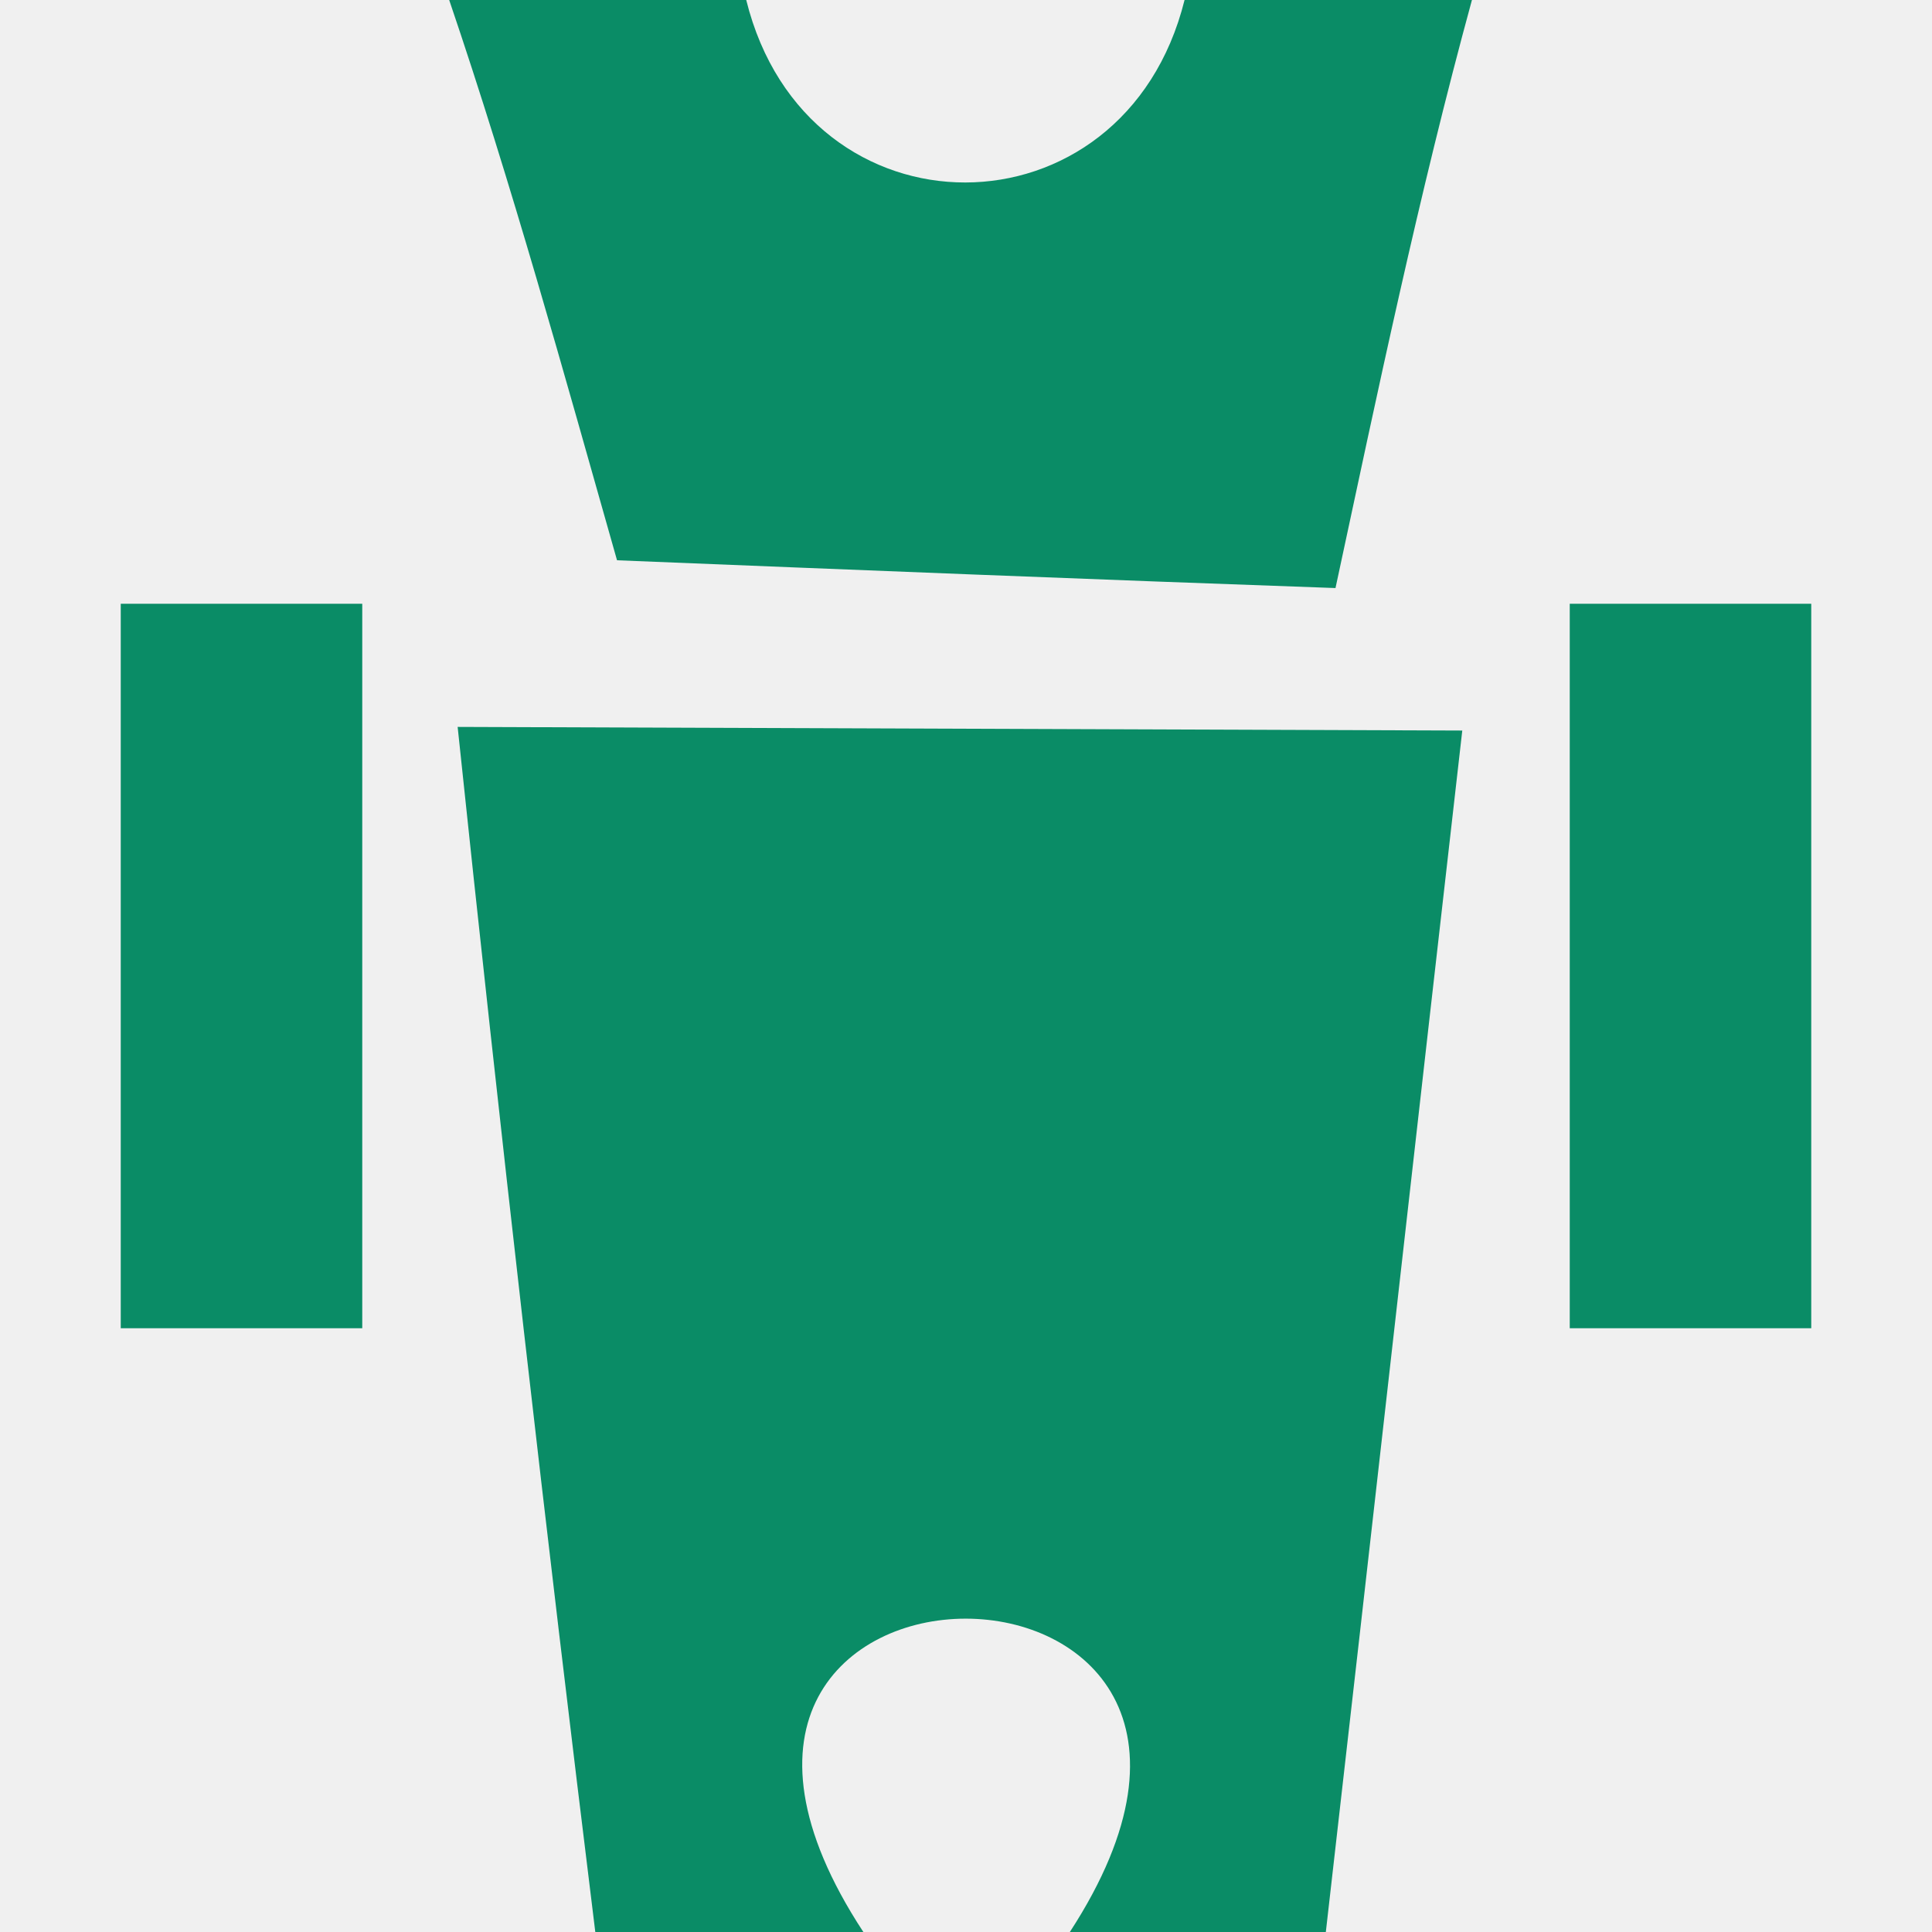
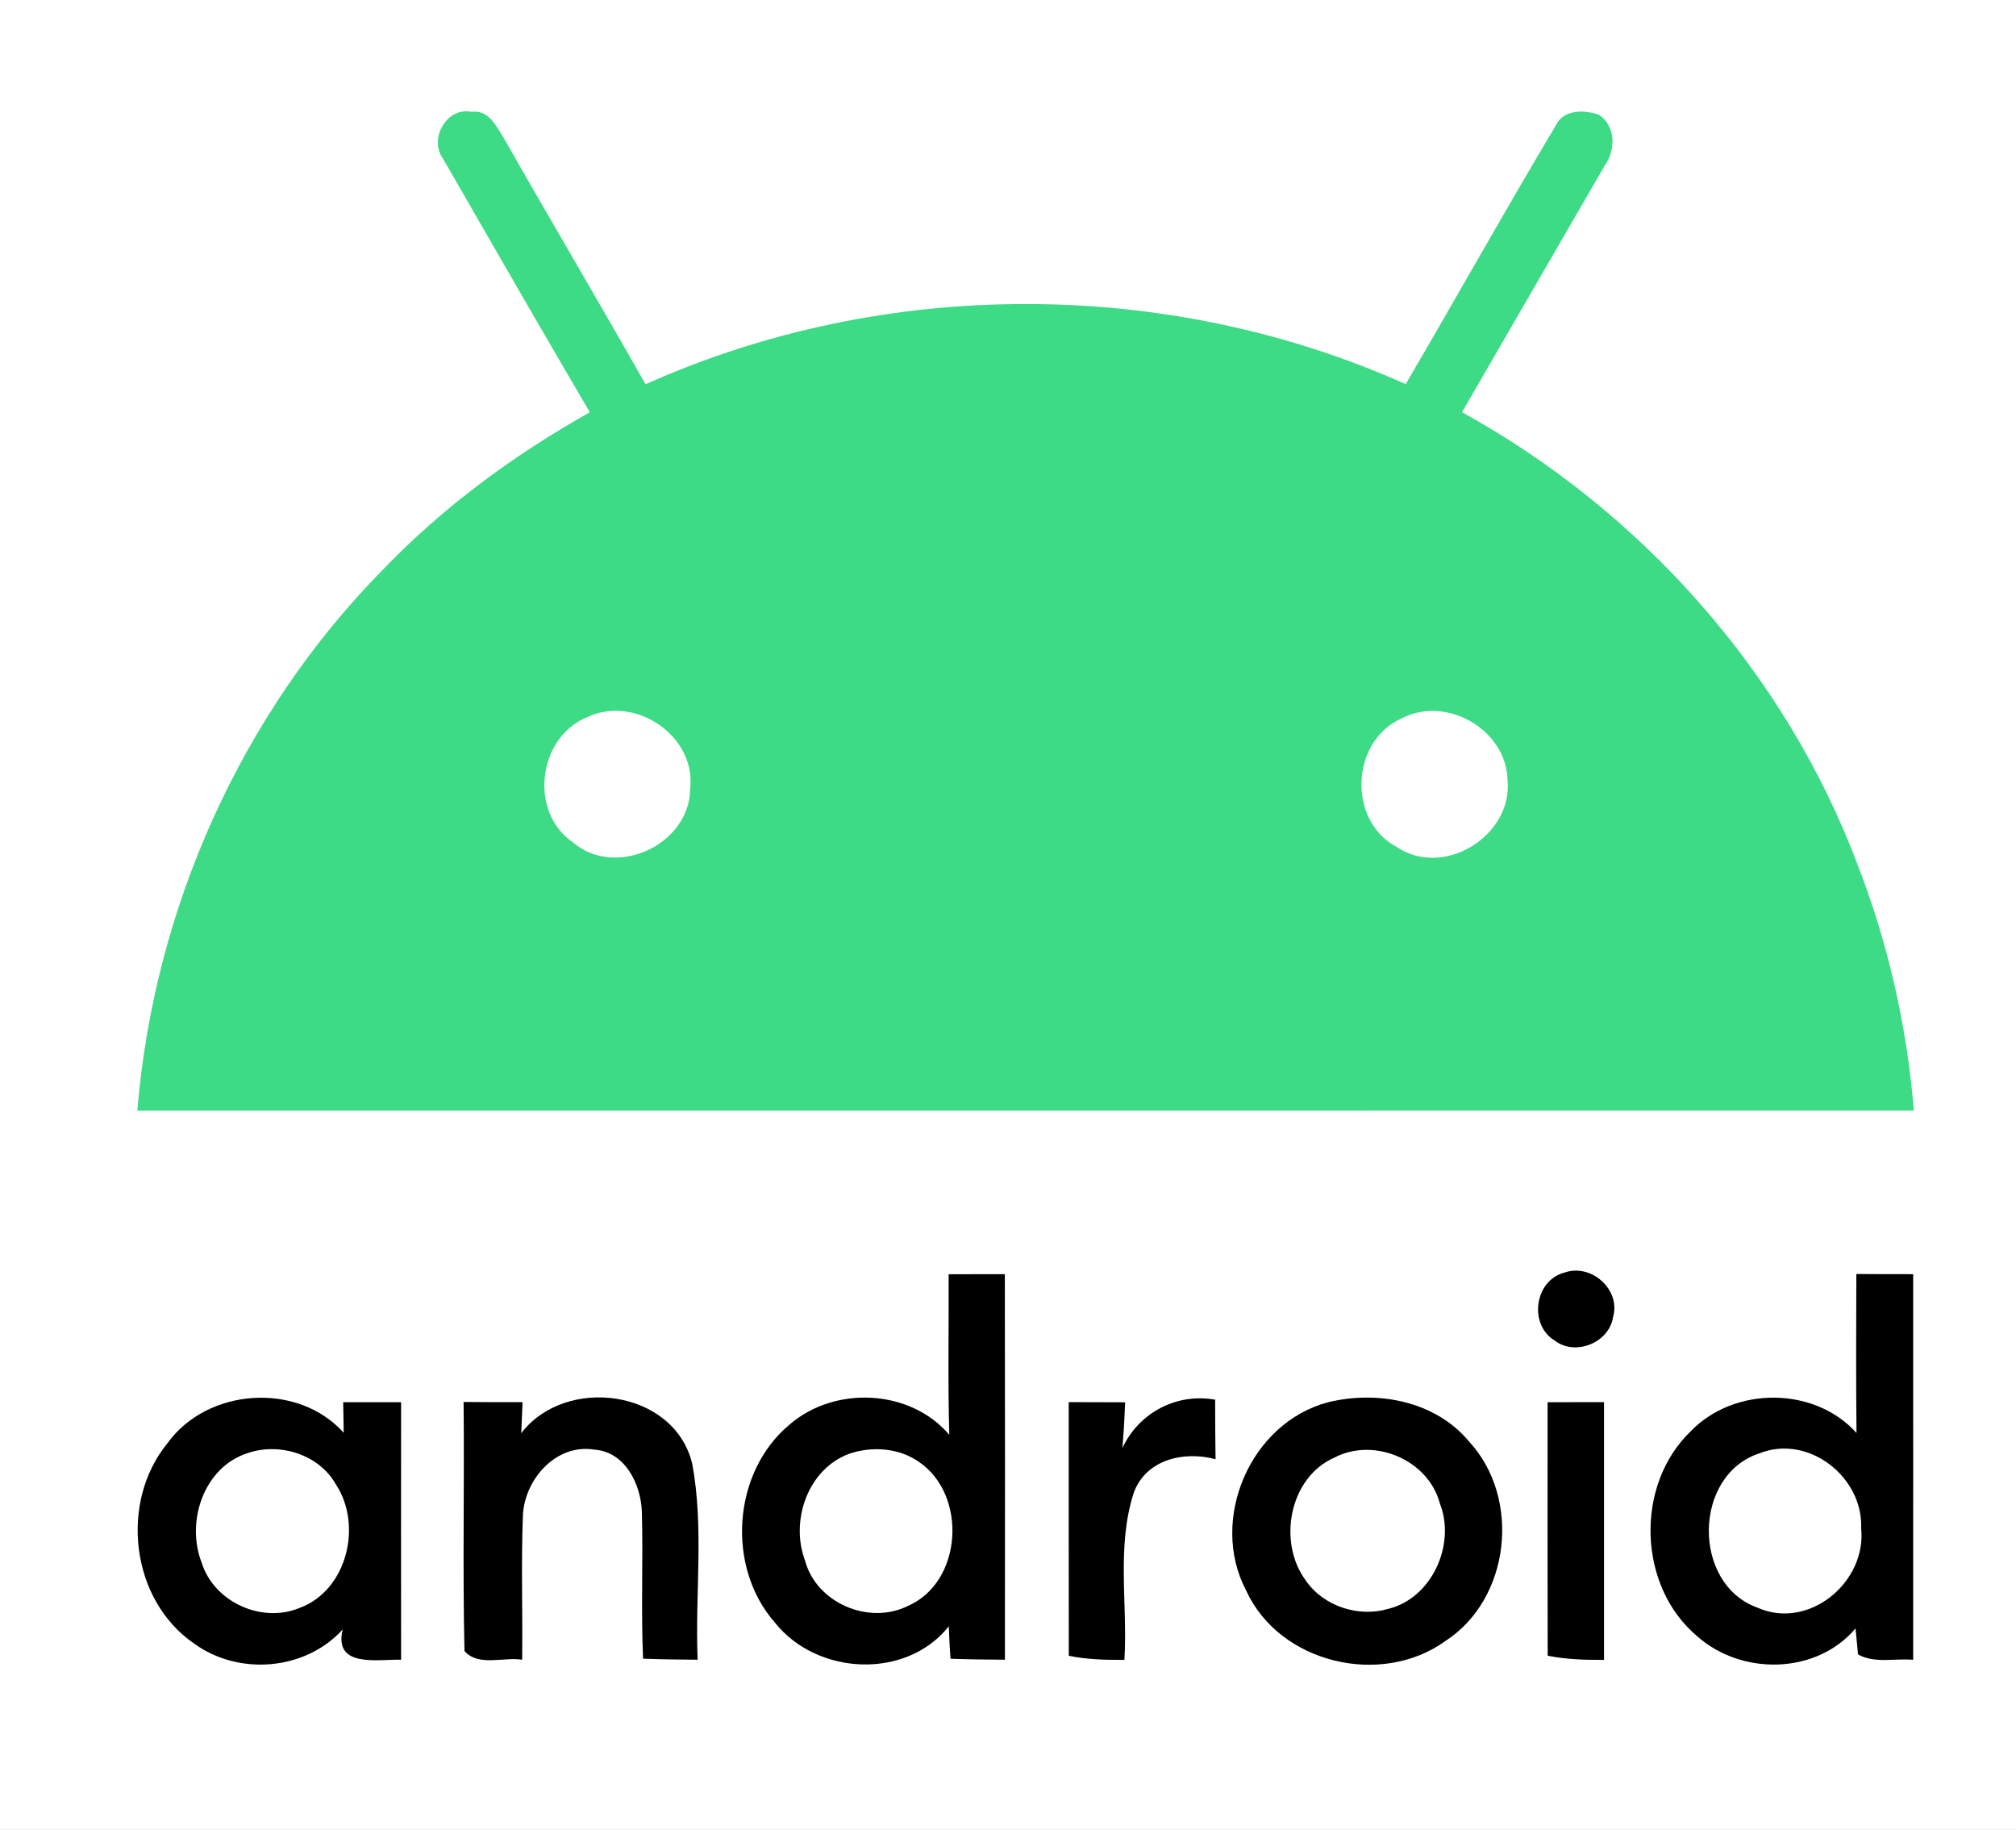
- <svg xmlns="http://www.w3.org/2000/svg" width="16pt" height="16pt" viewBox="0 0 16 16" version="1.1">
-   <g id="#0a8c66ff">
-     <path fill="#0a8c66" opacity="1.00" d=" M 3.72 0.00 L 6.18 0.00 C 6.68 2.02 9.31 2.01 9.81 0.00 L 12.19 0.00 C 11.75 1.61 11.41 3.24 11.06 4.87 C 9.08 4.80 7.09 4.72 5.11 4.64 C 4.67 3.09 4.24 1.53 3.72 0.00 Z" />
-     <path fill="#0a8c66" opacity="1.00" d=" M 1.00 5.00 C 1.50 5.00 2.50 5.00 3.00 5.00 C 3.00 7.00 3.00 9.00 3.00 11.00 C 2.50 11.00 1.50 11.00 1.00 11.00 C 1.00 9.00 1.00 7.00 1.00 5.00 Z" />
-     <path fill="#0a8c66" opacity="1.00" d=" M 13.00 5.00 C 13.50 5.00 14.50 5.00 15.00 5.00 C 15.00 7.00 15.00 9.00 15.00 11.00 C 14.50 11.00 13.50 11.00 13.00 11.00 C 13.00 9.00 13.00 7.00 13.00 5.00 Z" />
-     <path fill="#0a8c66" opacity="1.00" d=" M 3.79 6.02 C 6.56 6.03 9.33 6.04 12.11 6.05 C 11.73 9.37 11.36 12.68 10.98 16.00 L 8.86 16.00 C 11.11 12.54 4.88 12.54 7.15 16.00 L 4.93 16.00 C 4.52 12.68 4.14 9.35 3.79 6.02 Z" />
+ <svg xmlns="http://www.w3.org/2000/svg" width="248pt" height="225pt" viewBox="0 0 248 225" version="1.1">
+   <g id="#ffffffff">
+     <path fill="#ffffff" opacity="1.00" d=" M 0.00 0.00 L 248.00 0.00 L 248.00 225.00 L 0.00 225.00 L 0.00 0.00 M 54.53 19.57 C 60.51 29.96 66.49 40.36 72.56 50.71 C 63.22 55.95 54.50 62.36 47.07 70.10 C 29.62 87.82 18.92 111.85 16.90 136.60 C 89.74 136.59 162.59 136.61 235.43 136.59 C 234.59 126.26 232.27 116.03 228.52 106.37 C 219.63 82.75 201.90 62.85 179.85 50.70 C 185.70 40.58 191.55 30.46 197.41 20.36 C 198.77 18.45 198.79 15.45 196.65 14.09 C 194.88 13.52 192.40 13.43 191.43 15.36 C 185.13 25.91 179.14 36.64 172.92 47.25 C 143.57 34.11 108.75 34.10 79.41 47.27 C 73.68 37.14 67.74 27.13 61.99 17.01 C 61.05 15.54 60.11 13.45 58.00 13.76 C 54.91 13.12 52.71 17.14 54.53 19.57 M 192.44 156.53 C 188.79 157.48 188.03 162.87 191.20 164.85 C 193.75 166.86 197.97 165.17 198.44 161.96 C 199.39 158.58 195.70 155.35 192.44 156.53 M 116.70 156.73 C 116.73 163.31 116.59 169.90 116.78 176.48 C 111.96 170.82 102.68 170.42 97.14 175.21 C 90.09 181.07 89.30 192.73 95.34 199.59 C 100.48 206.05 111.44 206.65 116.72 200.03 C 116.76 201.36 116.83 202.69 116.93 204.02 C 119.16 204.10 121.39 204.12 123.62 204.14 C 123.63 188.33 123.64 172.52 123.61 156.72 C 121.31 156.72 119.00 156.72 116.70 156.73 M 228.38 176.25 C 223.19 170.49 213.35 170.51 208.01 176.02 C 201.09 182.63 201.44 195.10 208.79 201.26 C 214.24 206.10 223.43 205.99 228.26 200.29 C 228.34 201.09 228.49 202.69 228.57 203.49 C 230.62 204.64 233.11 203.94 235.35 204.15 C 235.36 188.34 235.35 172.53 235.35 156.72 C 233.02 156.72 230.69 156.72 228.36 156.70 C 228.34 163.22 228.31 169.73 228.38 176.25 M 20.59 177.53 C 14.67 184.77 16.07 196.78 23.85 202.13 C 29.34 206.14 37.55 205.50 42.16 200.41 C 40.99 205.19 46.50 204.07 49.34 204.14 C 49.33 193.58 49.33 183.03 49.34 172.47 C 46.96 172.47 44.59 172.47 42.22 172.47 C 42.24 173.41 42.27 175.29 42.28 176.23 C 36.62 169.91 25.49 170.70 20.59 177.53 M 64.12 176.28 C 64.16 175.33 64.24 173.42 64.28 172.46 C 61.87 172.47 59.45 172.47 57.03 172.44 C 57.14 182.65 56.90 192.87 57.14 203.07 C 58.84 205.02 61.96 203.77 64.23 204.14 C 64.31 198.18 64.09 192.22 64.33 186.27 C 64.60 181.88 68.44 177.54 73.11 178.30 C 76.89 178.55 78.84 182.55 78.96 185.93 C 79.13 191.95 78.84 197.99 79.11 204.01 C 81.35 204.10 83.58 204.12 85.82 204.14 C 85.48 196.12 86.63 187.94 85.15 180.02 C 82.93 170.88 69.57 169.15 64.12 176.28 M 138.07 178.12 C 138.24 176.24 138.33 174.36 138.41 172.48 C 136.09 172.47 133.78 172.47 131.47 172.46 C 131.48 182.86 131.46 193.26 131.48 203.66 C 133.73 204.11 136.02 204.18 138.32 204.16 C 138.74 197.31 137.31 190.19 139.49 183.55 C 141.02 179.47 145.70 178.44 149.53 179.48 C 149.49 177.04 149.49 174.60 149.48 172.16 C 144.75 171.30 140.07 173.77 138.07 178.12 M 163.39 172.47 C 153.81 174.99 148.70 186.90 153.30 195.64 C 157.41 204.60 169.92 207.54 177.82 201.83 C 185.81 196.64 187.14 184.28 180.74 177.33 C 176.59 172.32 169.49 170.99 163.39 172.47 M 190.39 203.65 C 192.67 204.10 195.00 204.18 197.32 204.16 C 197.32 193.59 197.32 183.03 197.32 172.46 C 195.01 172.47 192.69 172.47 190.38 172.47 C 190.38 182.86 190.36 193.26 190.39 203.65 Z" />
+     <path fill="#ffffff" opacity="1.00" d=" M 72.30 88.18 C 78.16 85.44 85.68 90.54 84.90 97.05 C 84.82 103.95 75.69 108.13 70.44 103.58 C 64.99 99.82 66.20 90.59 72.30 88.18 Z" />
+     <path fill="#ffffff" opacity="1.00" d=" M 172.36 88.39 C 177.88 85.45 185.34 89.72 185.46 96.00 C 186.07 102.82 177.59 108.07 171.83 104.18 C 165.75 100.97 166.14 91.22 172.36 88.39 Z" />
+     <path fill="#ffffff" opacity="1.00" d=" M 30.45 178.73 C 34.38 177.38 39.22 178.87 41.31 182.56 C 44.64 187.59 42.70 195.64 36.83 197.78 C 32.19 199.70 26.34 197.05 24.82 192.24 C 22.84 187.21 25.02 180.48 30.45 178.73 Z" />
+     <path fill="#ffffff" opacity="1.00" d=" M 104.49 178.80 C 107.27 177.86 110.55 178.08 113.00 179.78 C 119.04 183.81 118.45 194.64 111.63 197.55 C 106.83 199.91 100.38 197.12 99.02 191.91 C 97.19 187.01 99.39 180.66 104.49 178.80 Z" />
+     <path fill="#ffffff" opacity="1.00" d=" M 216.45 178.75 C 222.47 176.37 229.21 181.67 228.95 187.96 C 229.66 194.59 222.51 200.55 216.20 197.74 C 208.11 194.84 208.24 181.41 216.45 178.75 Z" />
+     <path fill="#ffffff" opacity="1.00" d=" M 164.17 179.27 C 169.06 176.73 175.73 179.57 177.13 184.93 C 179.11 189.93 176.17 196.57 170.79 197.88 C 167.16 198.97 162.84 197.58 160.66 194.44 C 157.12 189.72 158.57 181.72 164.17 179.27 Z" />
+   </g>
+   <g id="#3ddb85ff">
+     <path fill="#3ddb85" opacity="1.00" d=" M 54.53 19.57 C 52.71 17.14 54.91 13.12 58.00 13.76 C 60.11 13.45 61.05 15.54 61.99 17.01 C 67.74 27.13 73.68 37.14 79.41 47.27 C 108.75 34.10 143.57 34.11 172.92 47.25 C 179.14 36.64 185.13 25.91 191.43 15.36 C 192.40 13.43 194.88 13.52 196.65 14.09 C 198.79 15.45 198.77 18.45 197.41 20.36 C 191.55 30.46 185.70 40.58 179.85 50.70 C 201.90 62.85 219.63 82.75 228.52 106.37 C 232.27 116.03 234.59 126.26 235.43 136.59 C 162.59 136.61 89.74 136.59 16.90 136.60 C 18.92 111.85 29.62 87.82 47.07 70.10 C 54.50 62.36 63.22 55.95 72.56 50.71 C 66.49 40.36 60.51 29.96 54.53 19.57 M 72.30 88.18 C 66.20 90.59 64.99 99.82 70.44 103.58 C 75.69 108.13 84.82 103.95 84.90 97.05 C 85.68 90.54 78.16 85.44 72.30 88.18 M 172.36 88.39 C 166.14 91.22 165.75 100.97 171.83 104.18 C 177.59 108.07 186.07 102.82 185.46 96.00 C 185.34 89.72 177.88 85.45 172.36 88.39 Z" />
+   </g>
+   <g id="#000000ff">
+     <path fill="#000000" opacity="1.00" d=" M 192.44 156.53 C 195.70 155.35 199.39 158.58 198.44 161.96 C 197.97 165.17 193.75 166.86 191.20 164.85 C 188.03 162.87 188.79 157.48 192.44 156.53 Z" />
+     <path fill="#000000" opacity="1.00" d=" M 116.70 156.73 C 119.00 156.72 121.31 156.72 123.61 156.72 C 123.64 172.52 123.63 188.33 123.62 204.14 C 121.39 204.12 119.16 204.10 116.93 204.02 C 116.83 202.69 116.76 201.36 116.72 200.03 C 111.44 206.65 100.48 206.05 95.34 199.59 C 89.30 192.73 90.09 181.07 97.14 175.21 C 102.68 170.42 111.96 170.82 116.78 176.48 C 116.59 169.90 116.73 163.31 116.70 156.73 M 104.49 178.80 C 99.39 180.66 97.19 187.01 99.02 191.91 C 100.38 197.12 106.83 199.91 111.63 197.55 C 118.45 194.64 119.04 183.81 113.00 179.78 C 110.55 178.08 107.27 177.86 104.49 178.80 Z" />
+     <path fill="#000000" opacity="1.00" d=" M 228.38 176.25 C 228.31 169.73 228.34 163.22 228.36 156.70 C 230.69 156.72 233.02 156.72 235.35 156.72 C 235.35 172.53 235.36 188.34 235.35 204.15 C 233.11 203.94 230.62 204.64 228.57 203.49 C 228.49 202.69 228.34 201.09 228.26 200.29 C 223.43 205.99 214.24 206.10 208.79 201.26 C 201.44 195.10 201.09 182.63 208.01 176.02 C 213.35 170.51 223.19 170.49 228.38 176.25 M 216.45 178.75 C 208.24 181.41 208.11 194.84 216.20 197.74 C 222.51 200.55 229.66 194.59 228.95 187.96 C 229.21 181.67 222.47 176.37 216.45 178.75 Z" />
+     <path fill="#000000" opacity="1.00" d=" M 20.59 177.53 C 25.49 170.70 36.62 169.91 42.28 176.23 C 42.27 175.29 42.24 173.41 42.22 172.47 C 44.59 172.47 46.96 172.47 49.34 172.47 C 49.33 183.03 49.33 193.58 49.34 204.14 C 46.50 204.07 40.99 205.19 42.16 200.41 C 37.55 205.50 29.34 206.14 23.85 202.13 C 16.07 196.78 14.67 184.77 20.59 177.53 M 30.45 178.73 C 25.02 180.48 22.84 187.21 24.82 192.24 C 26.34 197.05 32.19 199.70 36.83 197.78 C 42.70 195.64 44.64 187.59 41.31 182.56 C 39.22 178.87 34.38 177.38 30.45 178.73 Z" />
+     <path fill="#000000" opacity="1.00" d=" M 64.12 176.28 C 69.57 169.15 82.93 170.88 85.15 180.02 C 86.63 187.94 85.48 196.12 85.82 204.14 C 83.58 204.12 81.35 204.10 79.11 204.01 C 78.84 197.99 79.13 191.95 78.96 185.93 C 78.84 182.55 76.89 178.55 73.11 178.30 C 68.44 177.54 64.60 181.88 64.33 186.27 C 64.09 192.22 64.31 198.18 64.23 204.14 C 61.96 203.77 58.84 205.02 57.14 203.07 C 56.90 192.87 57.14 182.65 57.03 172.44 C 59.45 172.47 61.87 172.47 64.28 172.46 C 64.24 173.42 64.16 175.33 64.12 176.28 Z" />
+     <path fill="#000000" opacity="1.00" d=" M 138.07 178.12 C 140.07 173.77 144.75 171.30 149.48 172.16 C 149.49 174.60 149.49 177.04 149.53 179.48 C 145.70 178.44 141.02 179.47 139.49 183.55 C 137.31 190.19 138.74 197.31 138.32 204.16 C 136.02 204.18 133.73 204.11 131.48 203.66 C 131.46 193.26 131.48 182.86 131.47 172.46 C 133.78 172.47 136.09 172.47 138.41 172.48 C 138.33 174.36 138.24 176.24 138.07 178.12 Z" />
+     <path fill="#000000" opacity="1.00" d=" M 163.39 172.47 C 169.49 170.99 176.59 172.32 180.74 177.33 C 187.14 184.28 185.81 196.64 177.82 201.83 C 169.92 207.54 157.41 204.60 153.30 195.64 C 148.70 186.90 153.81 174.99 163.39 172.47 M 164.17 179.27 C 158.57 181.72 157.12 189.72 160.66 194.44 C 162.84 197.58 167.16 198.97 170.79 197.88 C 176.17 196.57 179.11 189.93 177.13 184.93 C 175.73 179.57 169.06 176.73 164.17 179.27 Z" />
+     <path fill="#000000" opacity="1.00" d=" M 190.39 203.65 C 190.36 193.26 190.38 182.86 190.38 172.47 C 192.69 172.47 195.01 172.47 197.32 172.46 C 197.32 183.03 197.32 193.59 197.32 204.16 C 195.00 204.18 192.67 204.10 190.39 203.65 Z" />
  </g>
</svg>
